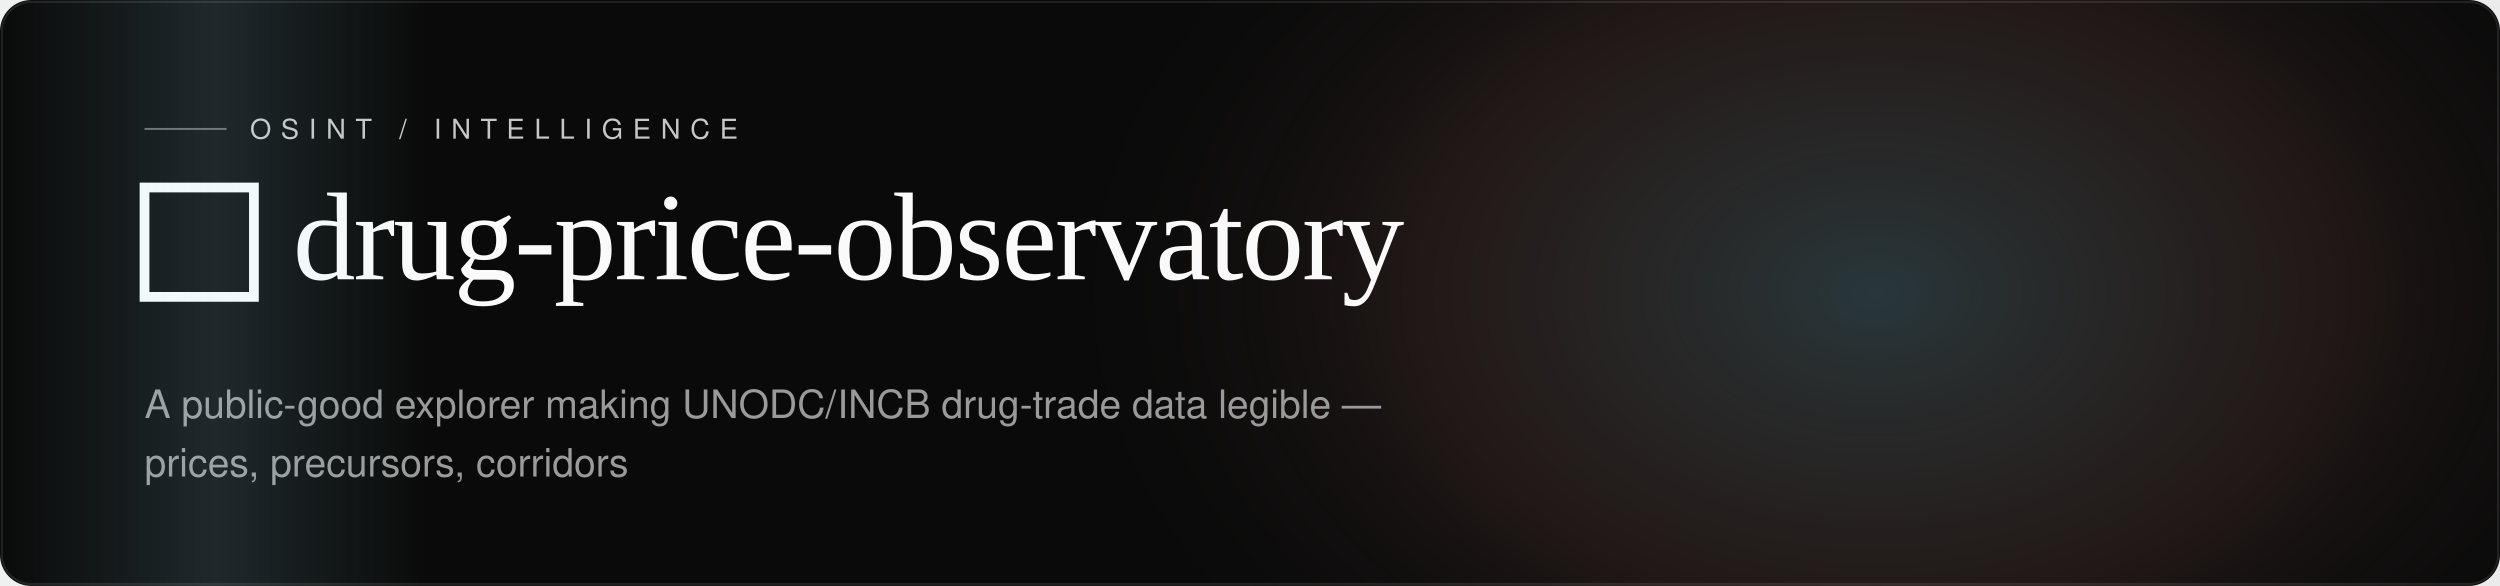
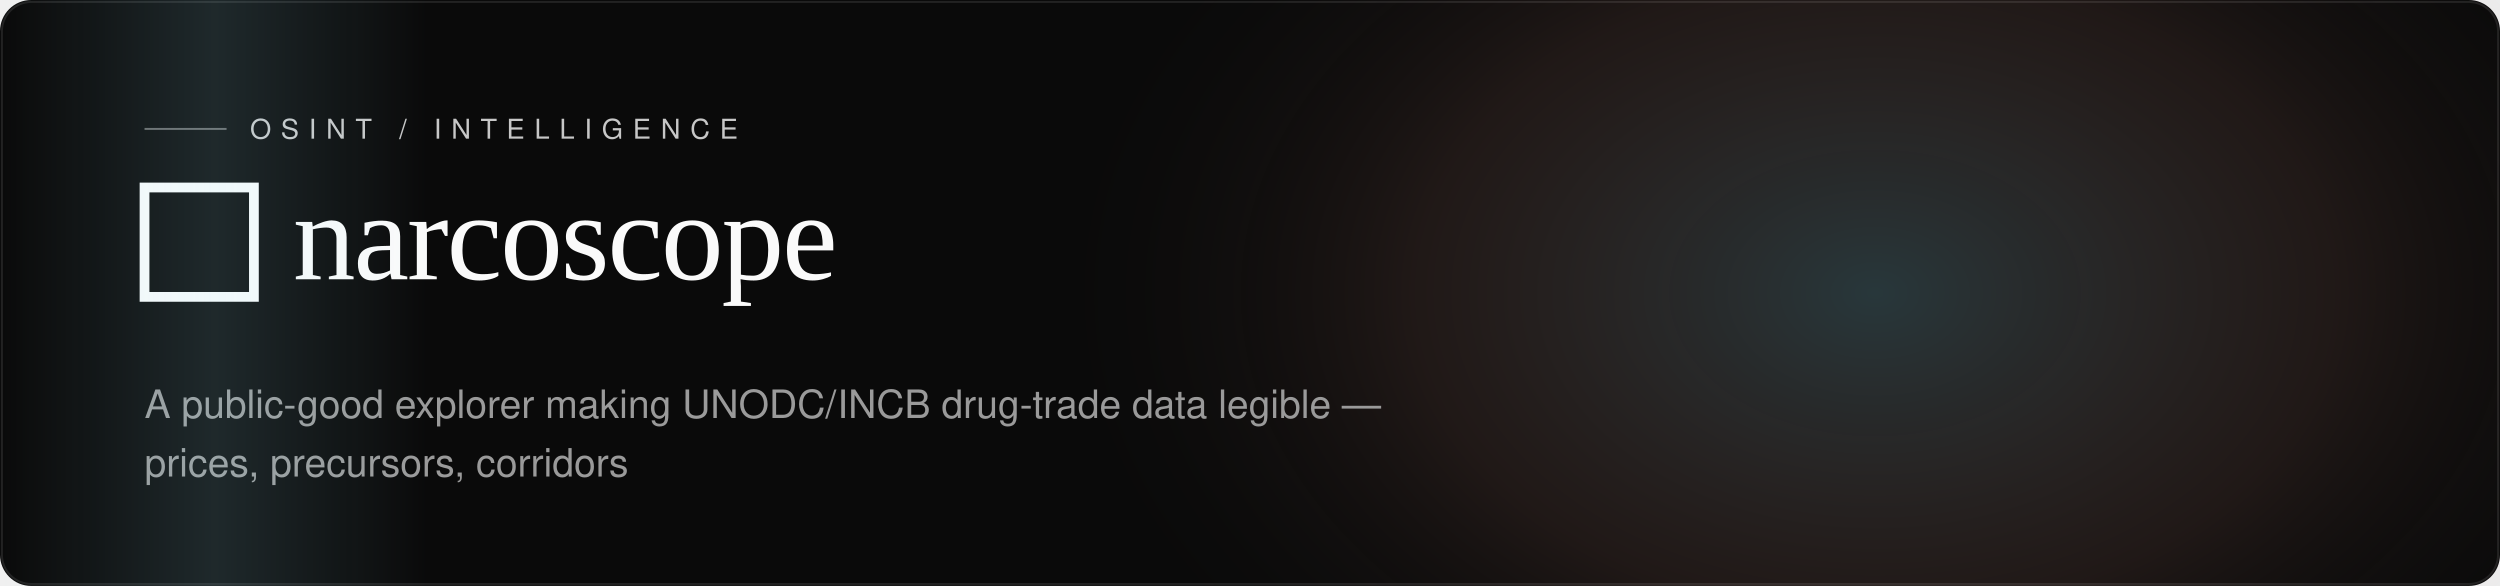
- <svg xmlns="http://www.w3.org/2000/svg" viewBox="0 0 1280 300" width="1280" height="300" font-family="Georgia, 'Times New Roman', Times, serif" role="img" aria-label="drug-price-observatory">
+ <svg xmlns="http://www.w3.org/2000/svg" viewBox="0 0 1280 300" width="1280" height="300" font-family="Georgia, 'Times New Roman', Times, serif" role="img" aria-label="narcoscope">
  <defs>
    <linearGradient id="g" x1="0%" y1="0%" x2="100%" y2="100%">
      <stop offset="0%" stop-color="#FFAB98" />
      <stop offset="55%" stop-color="#E7C7D2" />
      <stop offset="100%" stop-color="#A1ECFF" />
      <animateTransform attributeName="gradientTransform" type="rotate" from="0 .5 .5" to="360 .5 .5" dur="14s" repeatCount="indefinite" />
    </linearGradient>
    <radialGradient id="a" cx="50%" cy="50%" r="50%">
      <stop offset="0%" stop-color="#A1ECFF" stop-opacity="0.20" />
      <stop offset="55%" stop-color="#FFAB98" stop-opacity="0.09" />
      <stop offset="100%" stop-color="#0a0a0a" stop-opacity="0" />
    </radialGradient>
    <linearGradient id="s" x1="0%" y1="0%" x2="100%" y2="0%">
      <stop offset="0%" stop-color="#A1ECFF" stop-opacity="0" />
      <stop offset="50%" stop-color="#A1ECFF" stop-opacity="0.30" />
      <stop offset="100%" stop-color="#A1ECFF" stop-opacity="0" />
    </linearGradient>
  </defs>
  <rect width="1280" height="300" rx="16" fill="#0a0a0a" />
  <rect x="1" y="1" width="1278" height="298" rx="15" fill="none" stroke="#ffffff" stroke-opacity="0.10" />
  <ellipse cx="960" cy="150" rx="430" ry="300" fill="url(#a)">
    <animateTransform attributeName="transform" type="translate" values="0 0;-36 22;0 0" dur="11s" repeatCount="indefinite" />
  </ellipse>
  <g opacity="1">
    <animate attributeName="opacity" from="0" to="1" dur="1s" begin="0.1s" />
    <animateTransform attributeName="transform" type="translate" dur="1s" begin="0.1s" calcMode="spline" keySplines="0.16 1 0.3 1" keyTimes="0;1" values="0 22;0 0" />
    <line x1="74" y1="66" x2="116" y2="66" stroke="#6a6a6a" stroke-width="1" />
    <text x="128" y="71" font-family="Helvetica, Arial, sans-serif" font-size="14" letter-spacing="5" fill="#C7C7C7">OSINT / INTELLIGENCE</text>
    <rect x="74" y="96" width="56" height="56" fill="none" stroke="#FAFAFA" stroke-width="5">
      <animate attributeName="stroke-opacity" values="1;0.45;1" dur="3.6s" repeatCount="indefinite" />
    </rect>
-     <text x="150" y="143" font-size="64" fill="#FAFAFA" letter-spacing="-1">drug-price-observatory</text>
+     <text x="150" y="143" font-size="64" fill="#FAFAFA" letter-spacing="-1">narcoscope</text>
    <text x="74" y="214" font-family="Helvetica, Arial, sans-serif" font-size="20" fill="#9a9a9a">A public-good explorer making UNODC/INCB drug-trade data legible —</text>
    <text x="74" y="244" font-family="Helvetica, Arial, sans-serif" font-size="20" fill="#9a9a9a">prices, precursors, corridors</text>
  </g>
  <rect x="0" y="0" width="220" height="300" fill="url(#s)" opacity="0.45">
    <animateTransform attributeName="transform" type="translate" from="-240 0" to="1300 0" dur="7s" begin="1.2s" repeatCount="indefinite" />
  </rect>
</svg>
